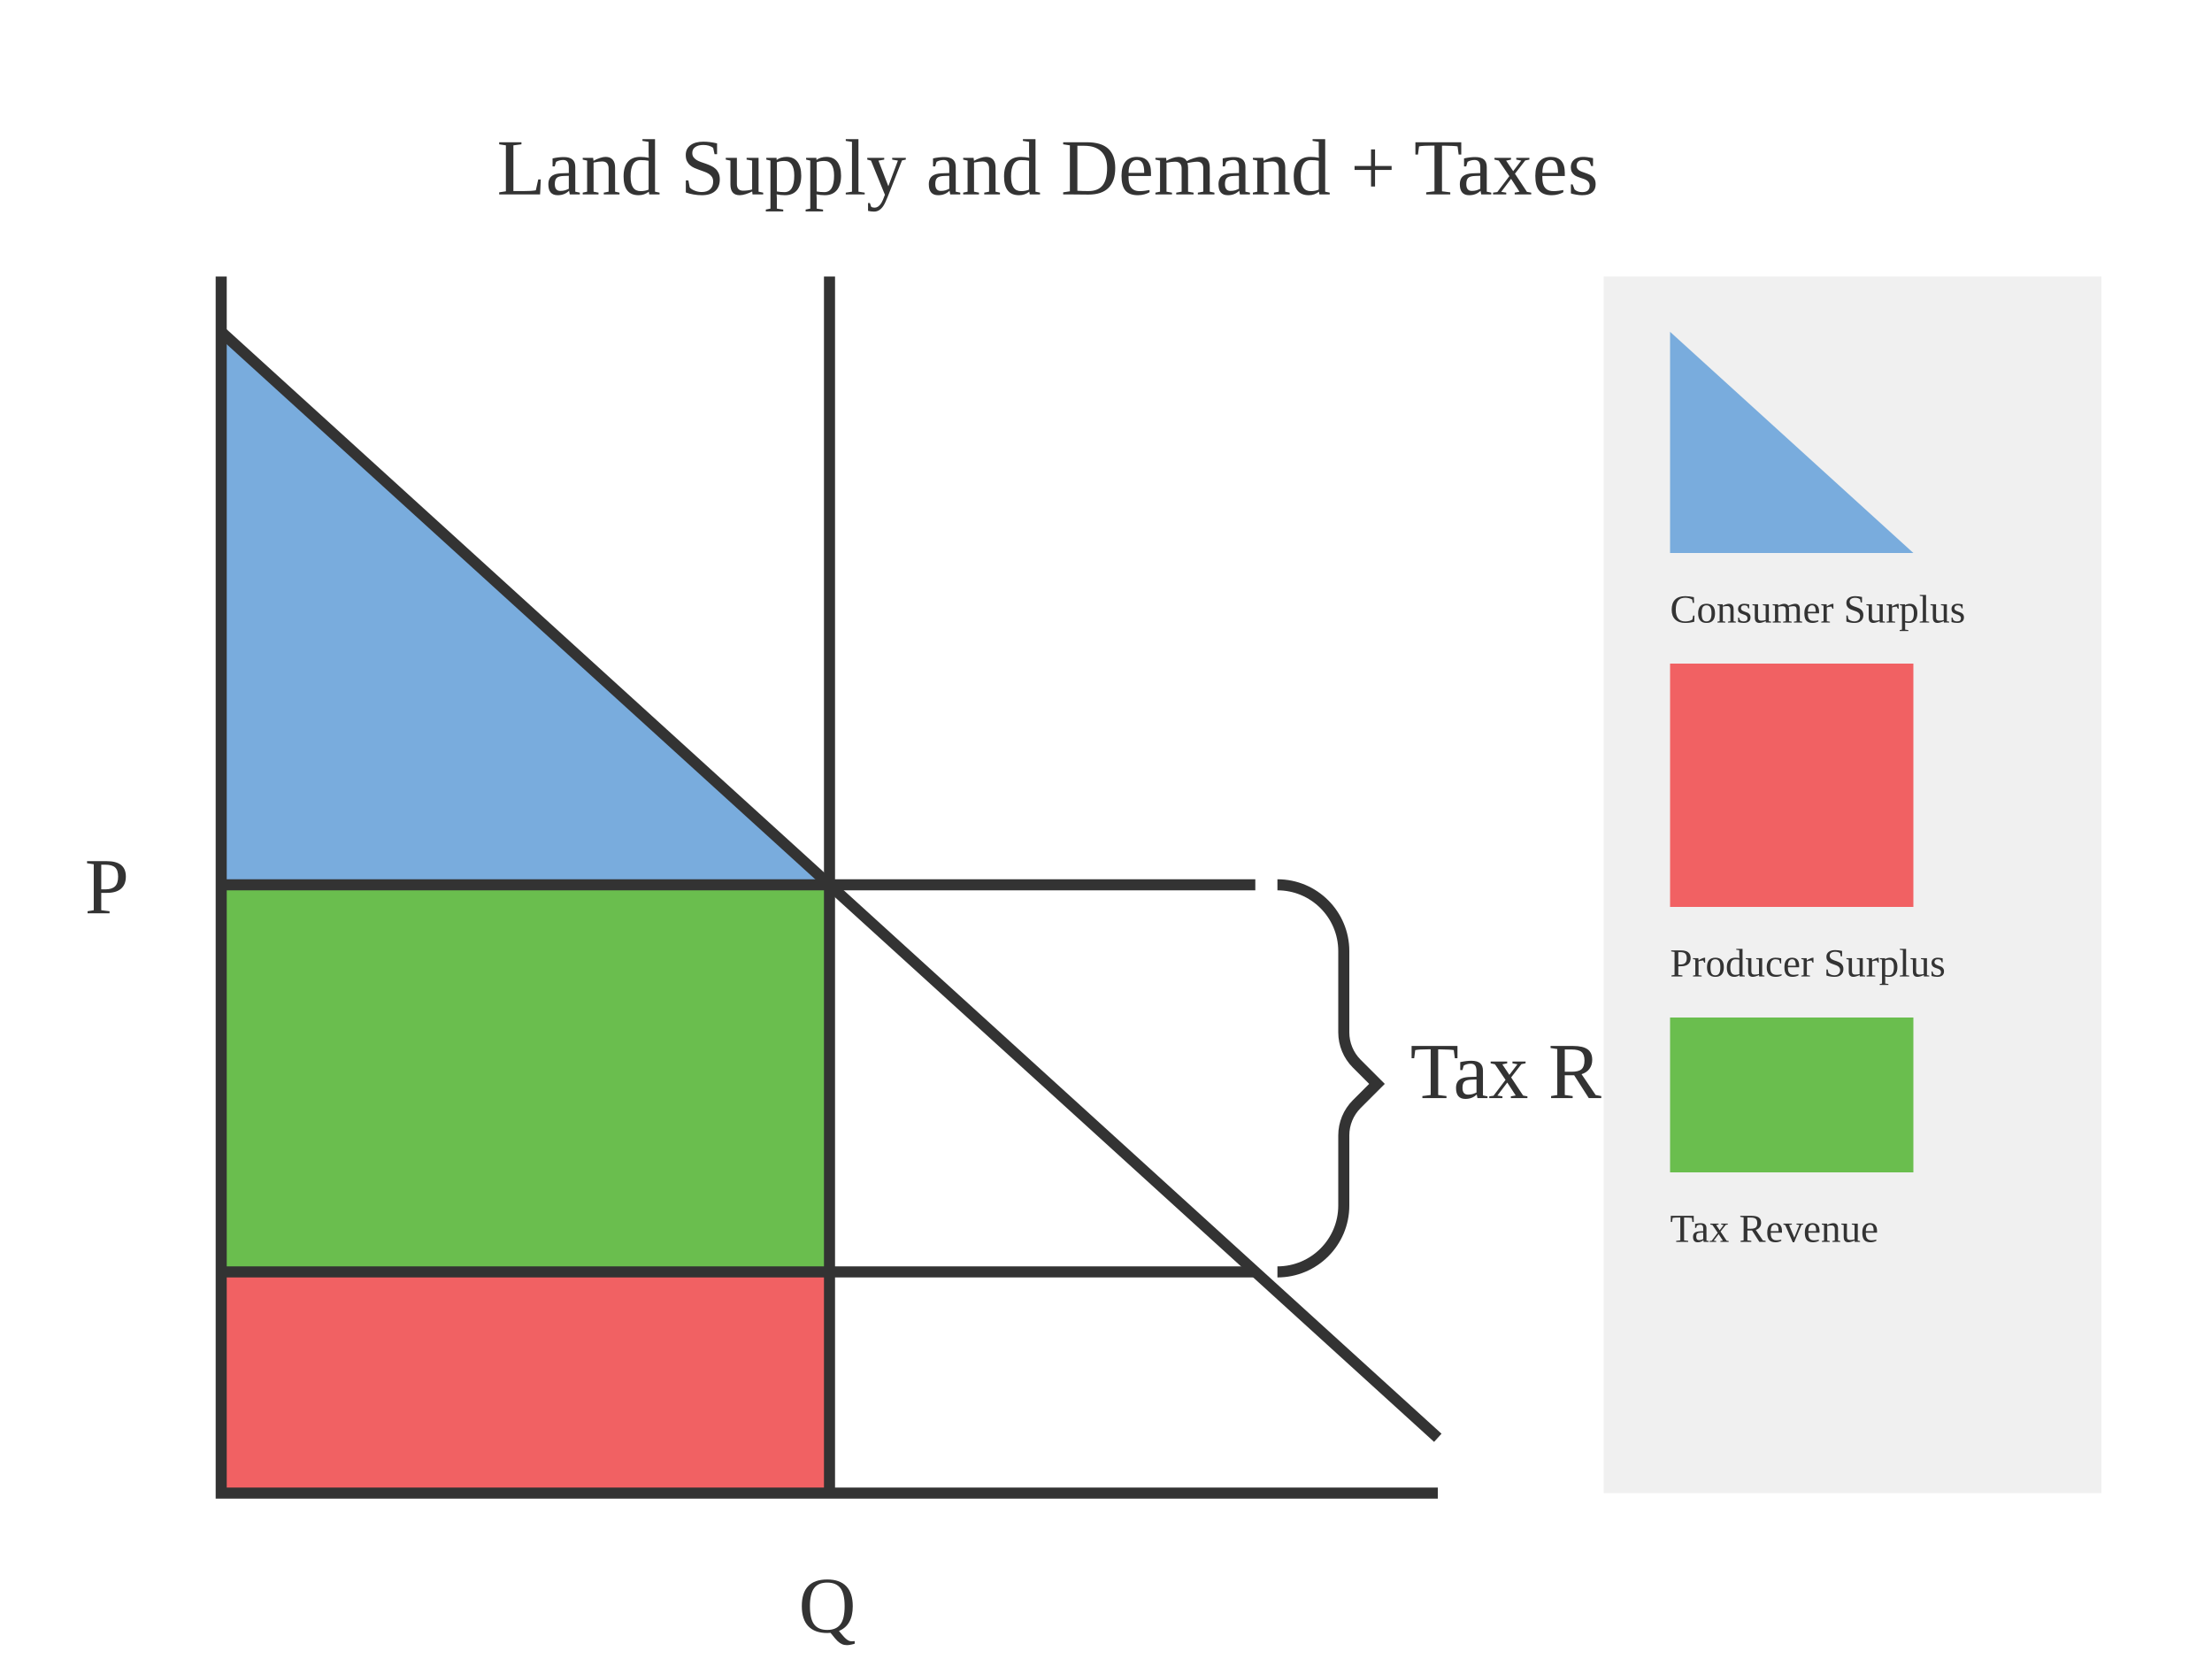
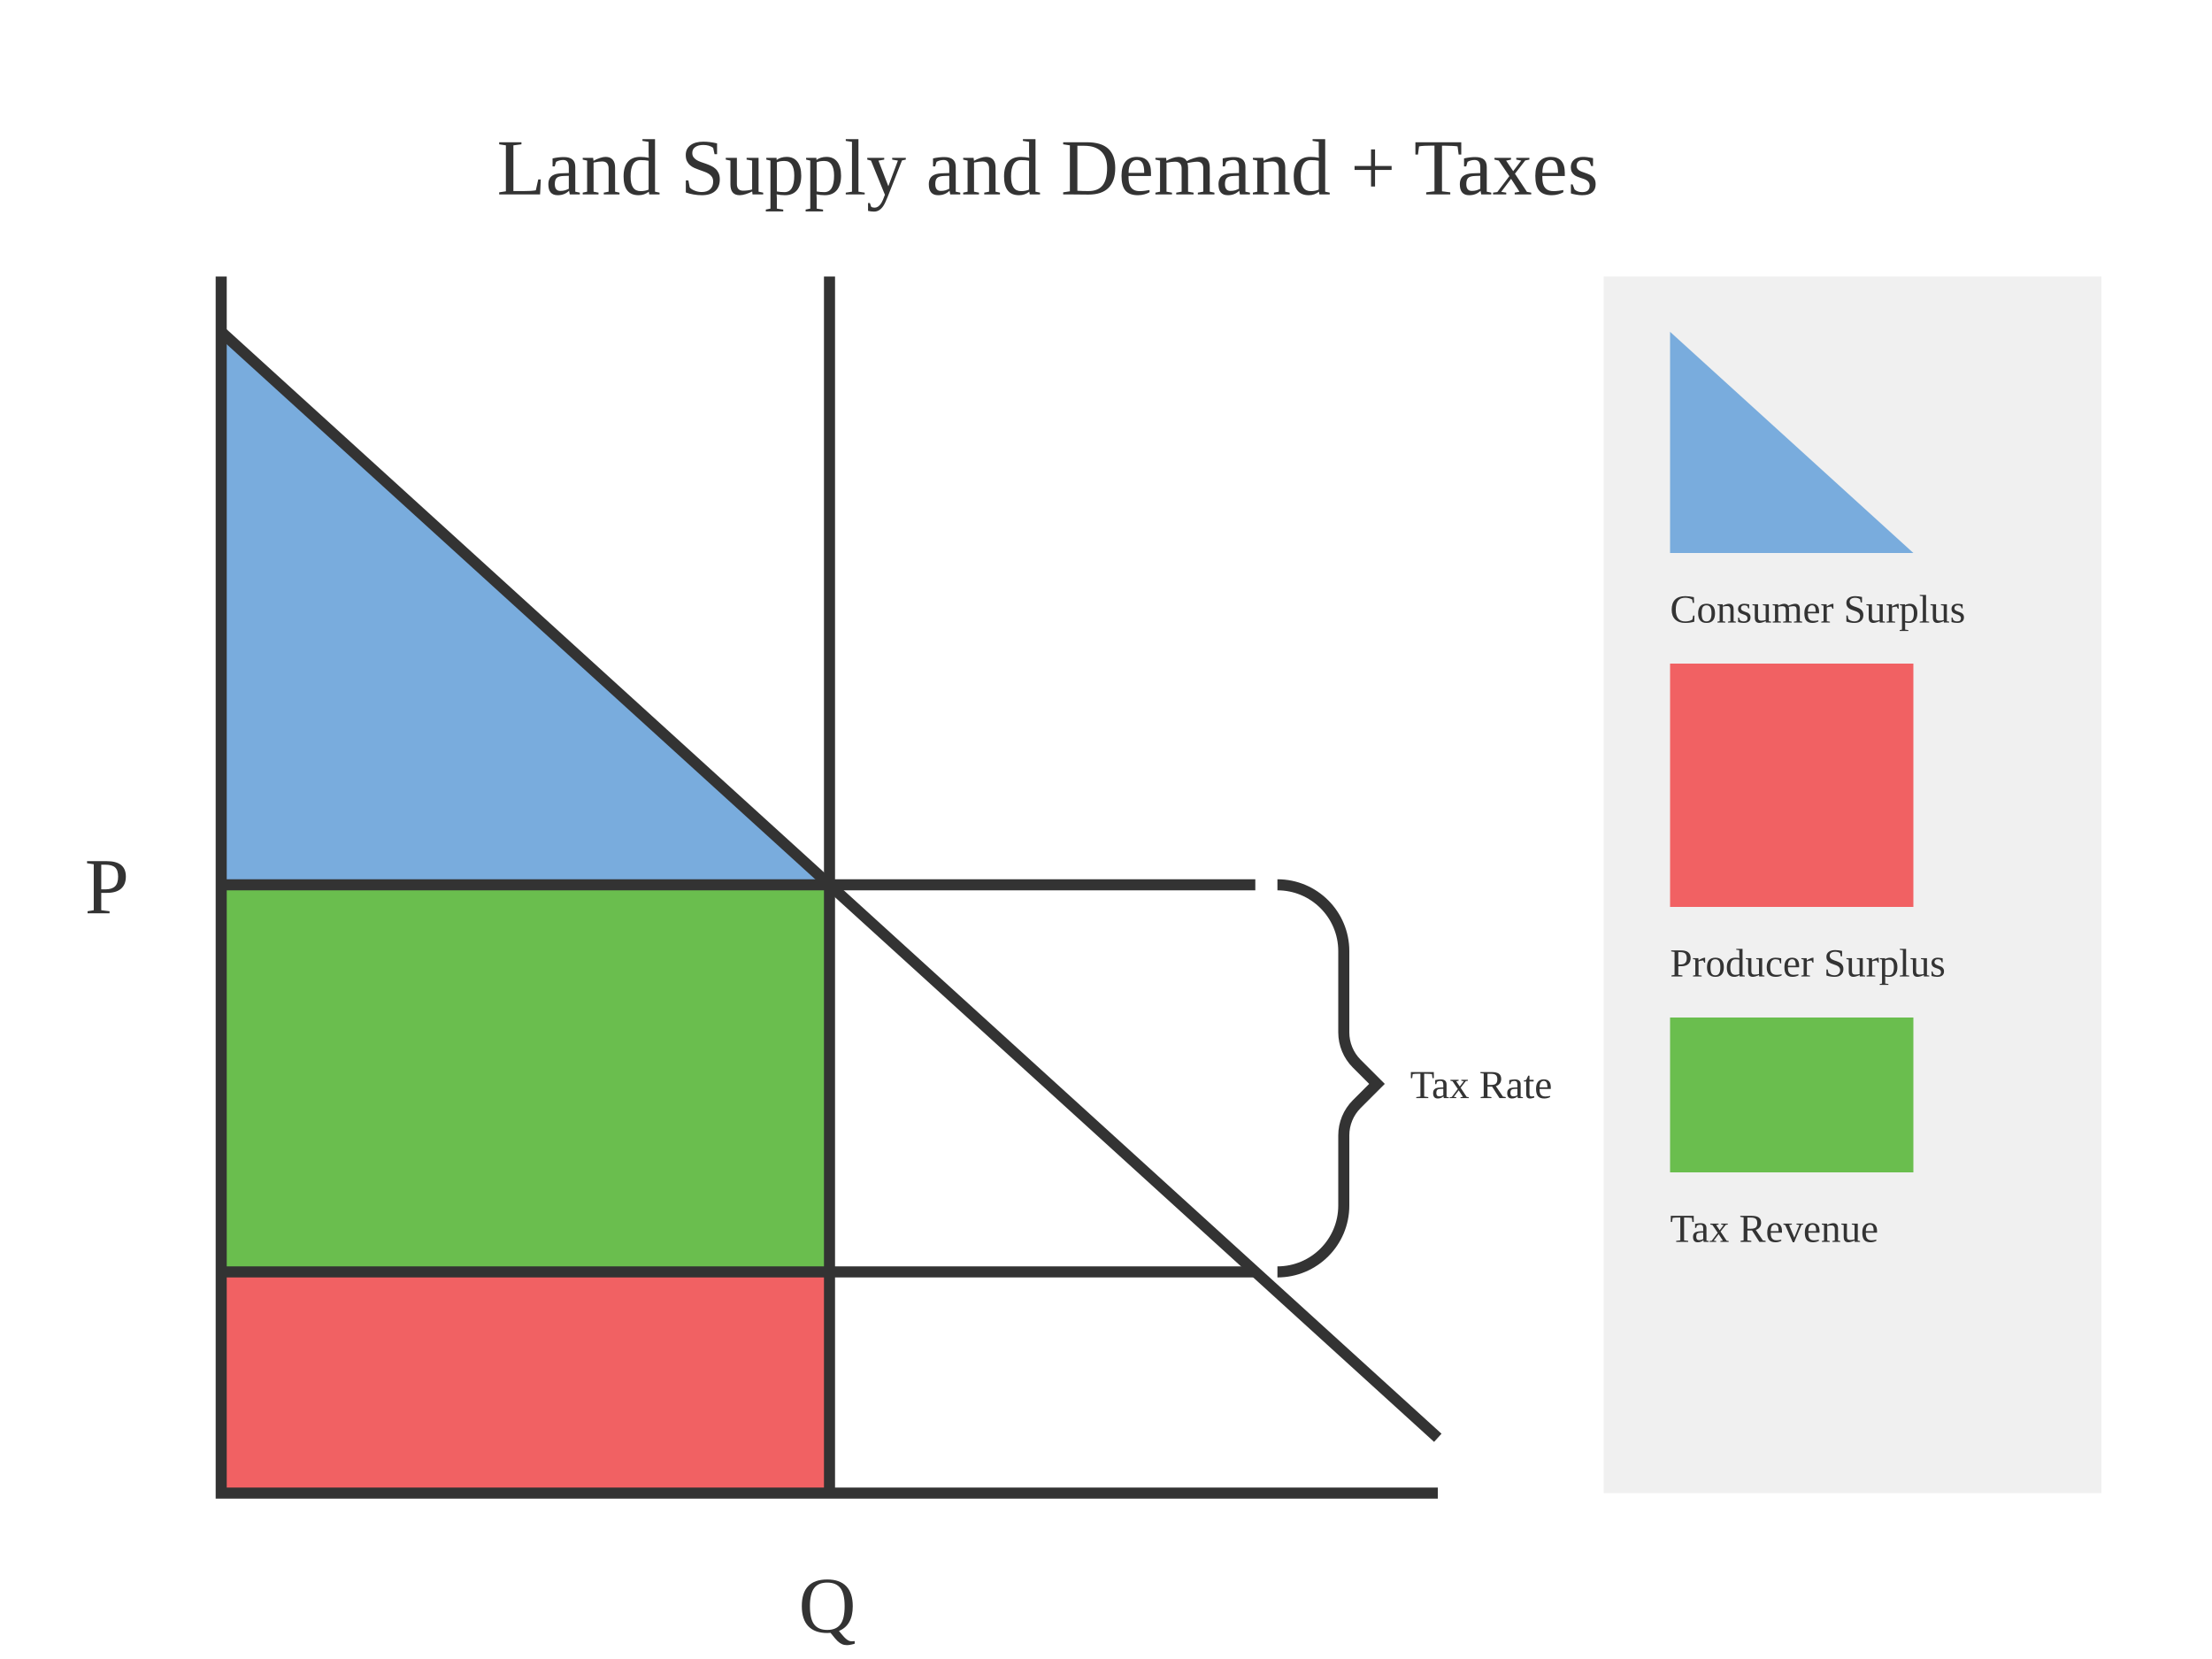
<svg xmlns="http://www.w3.org/2000/svg" width="100%" height="100%" viewBox="0 0 1000 750">
  <defs>
    <style>
            .large-text {
                font-size: 36px;
                fill: #333;
            }
            .small-text {
                font-size: 18px;
                fill: #333;
            }
            .producer-surplus {
                fill: #f16163;
            }
            .consumer-surplus {
                fill: #79acdd;
            }
            .tax-revenue {
                fill: #6abe4e;
            }
            .dead-weight-loss {
                fill: #f8f18d;
            }
            .lines-theme {
                fill: none;
                stroke: #333;
                stroke-miterlimit: 10;
                stroke-width: 5px;
            }
            .legend-background {
                fill: #f0f0f0;
            }

            @media (prefers-color-scheme: dark) {
                .large-text {
                    fill: #e0e0e0;
                }
                .small-text {
                    fill: #e0e0e0;
                }
                .lines-theme {
                    stroke: #e0e0e0;
                }
                .legend-background {
                    fill: #2f2f2f;
                }
            }
        </style>
  </defs>
  <rect class="tax-revenue" x="100" y="400" width="275" height="175" />
  <path id="Bracket" class="lines-theme" d="M577.5,575h0c16.57,0,30-13.43,30-30v-31.72c0-5.3,2.11-10.39,5.86-14.14l9.14-9.14-9.14-9.14c-3.75-3.75-5.86-8.84-5.86-14.14v-36.72c0-16.57-13.43-30-30-30h0" />
  <rect class="producer-surplus" x="100" y="575" width="275" height="100" />
  <polygon class="consumer-surplus" points="100 150 375 400 100 400 100 150" />
  <polyline id="axes" class="lines-theme" points="100,125 100,675 650,675" />
  <line id="Supply_Curve" class="lines-theme" x1="375" y1="675" x2="375" y2="125" />
  <line id="Demand_Curve" class="lines-theme" x1="100" y1="150" x2="650" y2="650" />
  <text class="large-text">
    <tspan x="38.32" y="412.89">P</tspan>
  </text>
  <text class="large-text">
    <tspan x="361" y="737.89">Q</tspan>
  </text>
  <line id="Lower_Tax" class="lines-theme" x1="100" y1="575" x2="567.5" y2="575" />
  <line id="Upper_Tax" class="lines-theme" x1="100" y1="400" x2="567.5" y2="400" />
-   <text class="large-text">
+   <text class="small-text">
    <tspan x="637.5" y="496.44">Tax Rate</tspan>
  </text>
  <text class="large-text">
    <tspan x="224.64" y="87.89">Land Supply and Demand + Taxes</tspan>
  </text>
  <rect class="legend-background" x="725" y="125" width="225" height="550" />
  <rect class="producer-surplus" x="755" y="300" width="110" height="110" />
  <polygon class="consumer-surplus" points="755 150 865 250 755 250 755 150" />
  <rect class="tax-revenue" x="755" y="460" width="110" height="70" />
-   <text class="small-text" transform="translate(755 281.44)">
-     <tspan x="0" y="0">Consumer Surplus</tspan>
+   <text class="small-text">
+     <tspan x="755" y="281.44">Consumer Surplus</tspan>
  </text>
-   <text class="small-text" transform="translate(755 441.44)">
-     <tspan x="0" y="0">Producer Surplus</tspan>
+   <text class="small-text">
+     <tspan x="755" y="441.44">Producer Surplus</tspan>
  </text>
  <text class="small-text">
    <tspan x="755" y="561.44">Tax Revenue</tspan>
  </text>
</svg>
